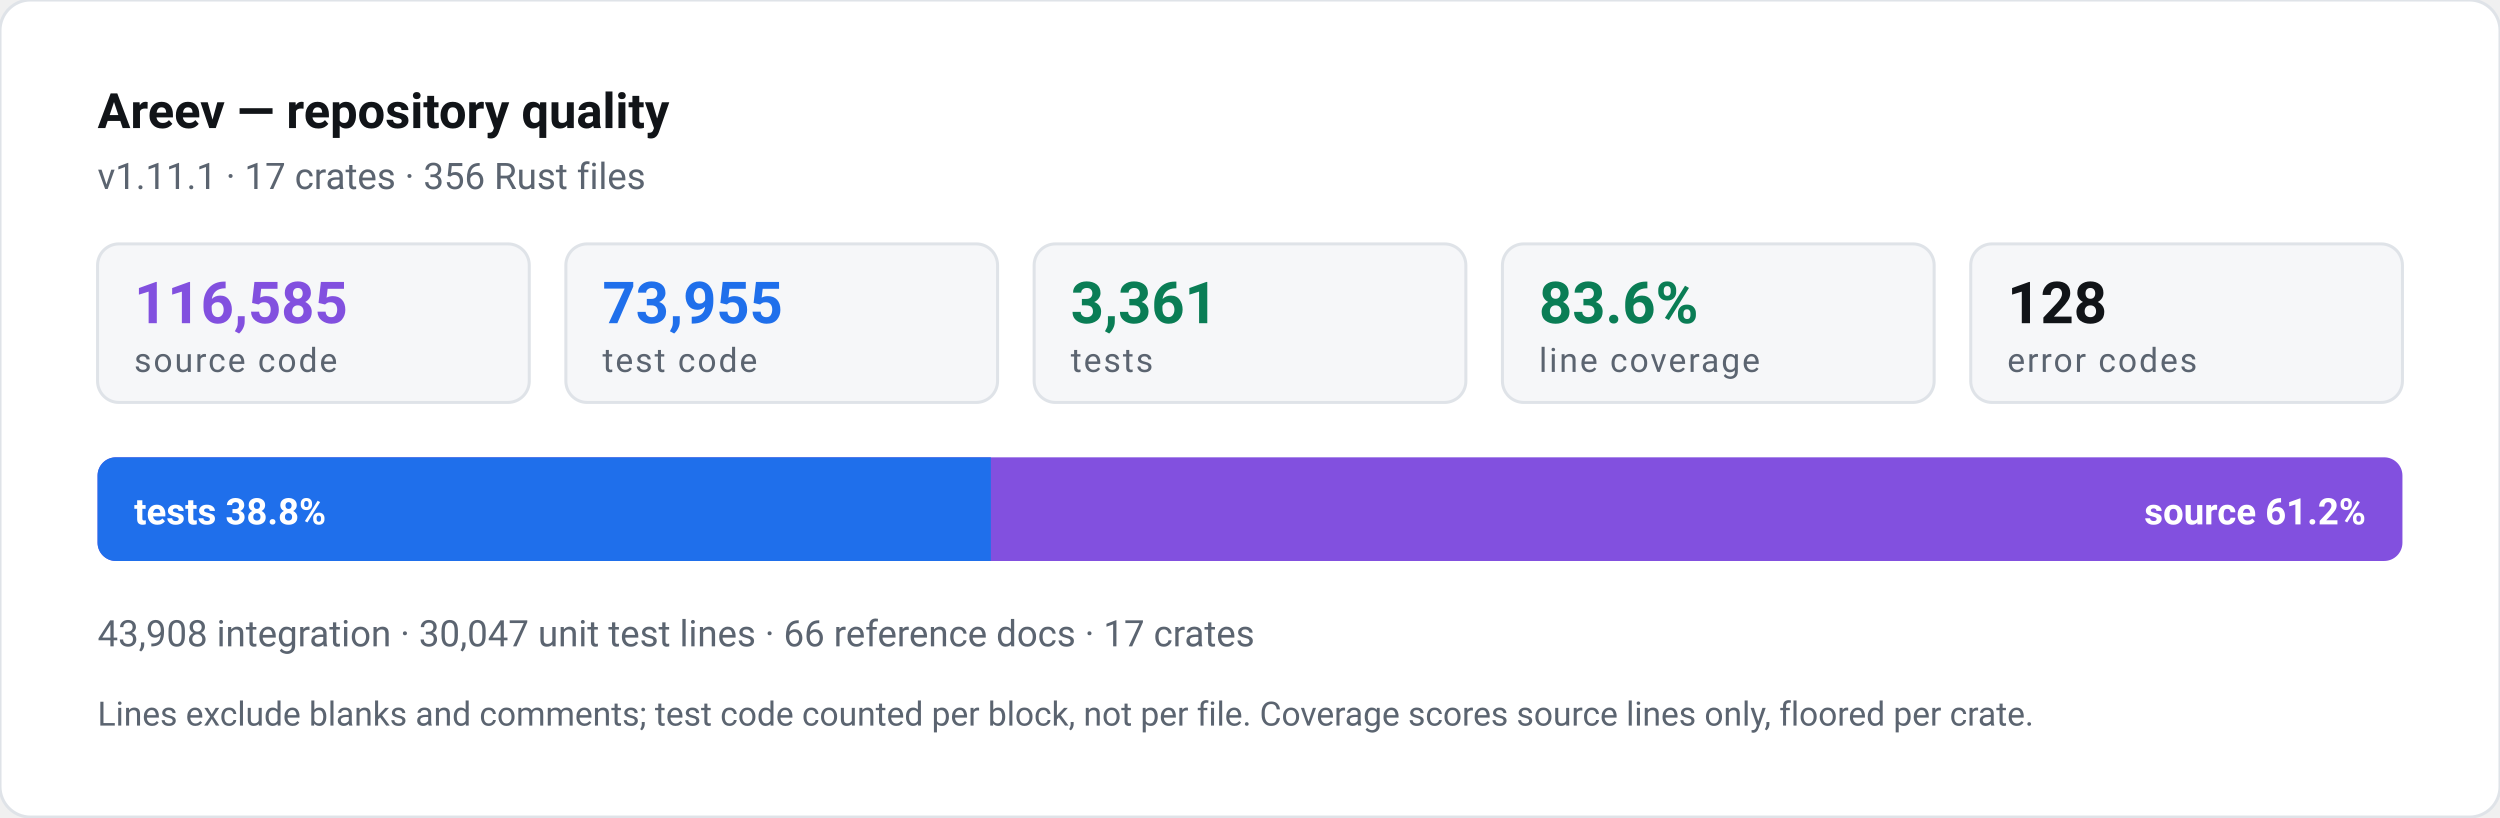
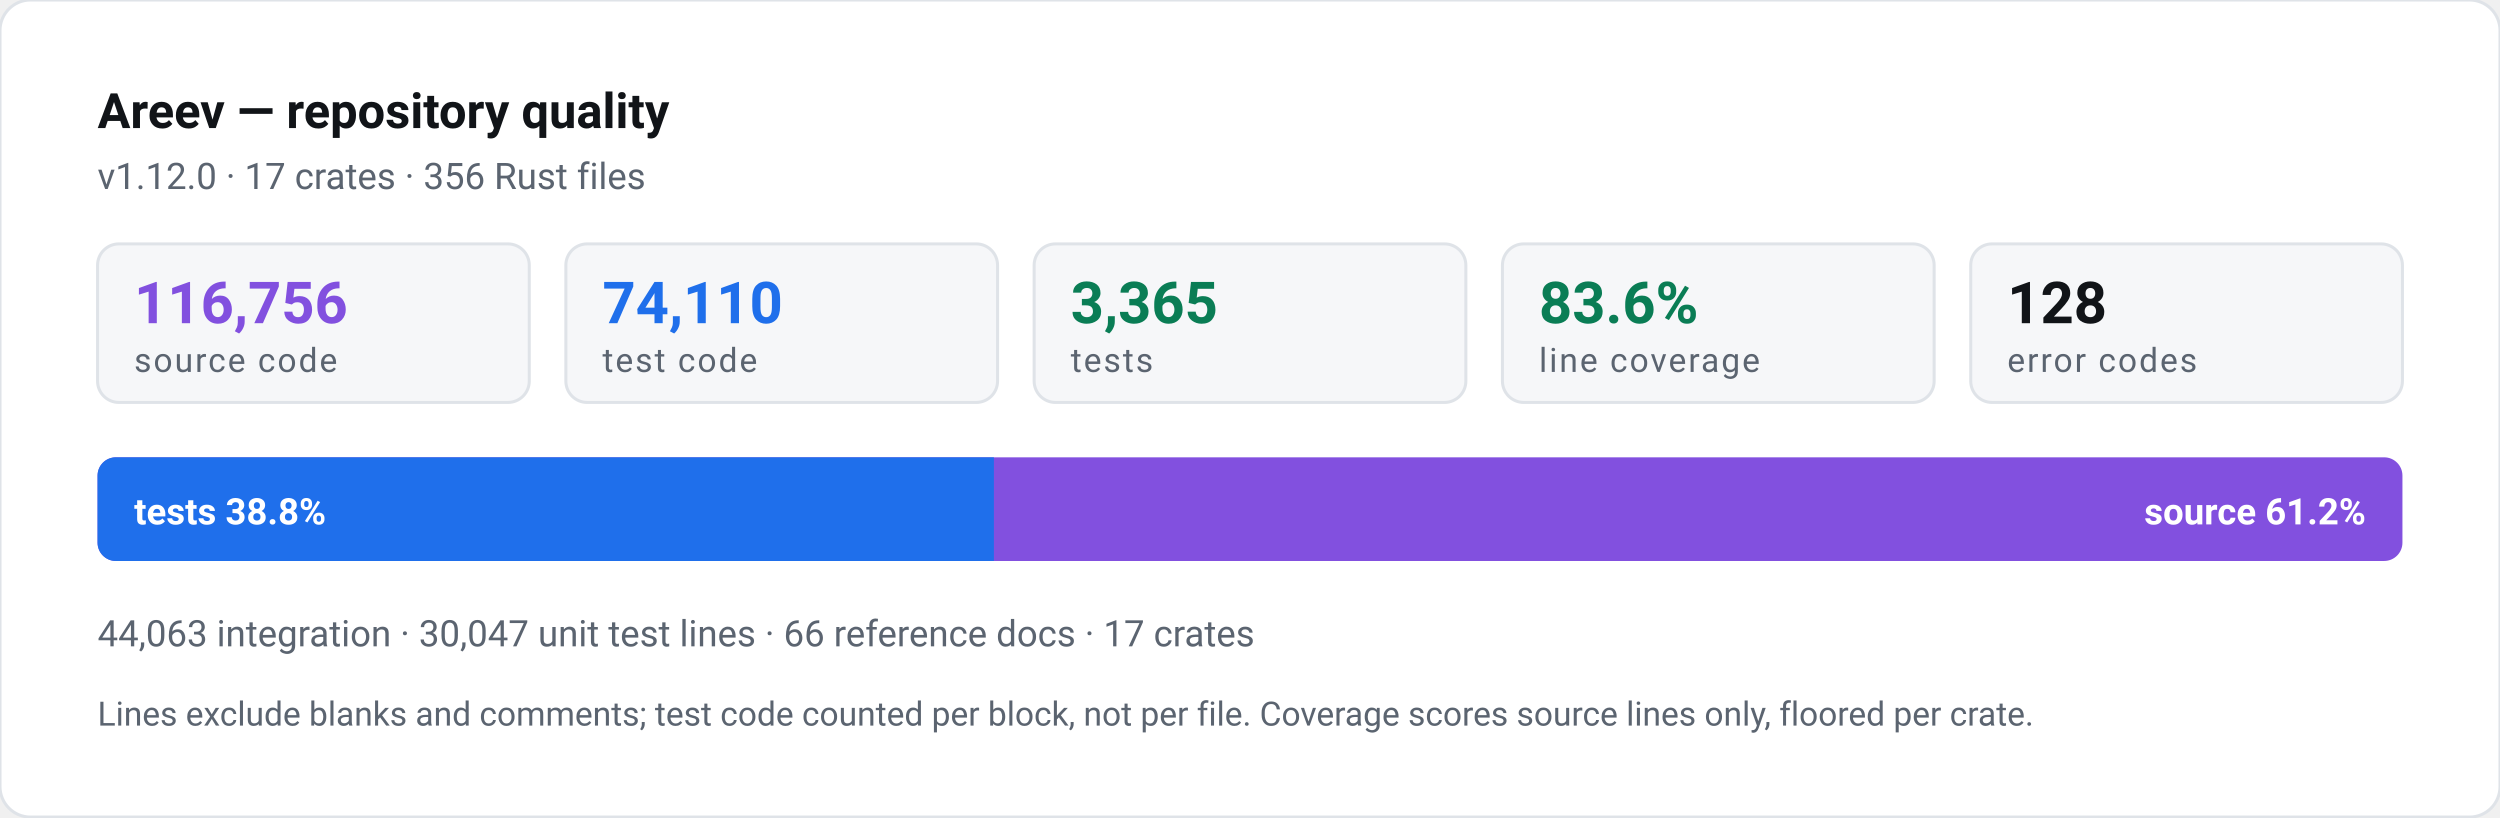
- <svg xmlns="http://www.w3.org/2000/svg" width="820" height="268" viewBox="0 0 820 268" role="img" aria-label="Areev repository quality: 73,955 lines of test code against 116,585 lines of source, 3,361 tests, 83.6% line coverage">
+ <svg xmlns="http://www.w3.org/2000/svg" width="820" height="268" viewBox="0 0 820 268" role="img" aria-label="Areev repository quality: 74,110 lines of test code against 116,756 lines of source, 3,365 tests, 83.6% line coverage">
  <style>text{font-family:ui-sans-serif,-apple-system,"Segoe UI",Roboto,Helvetica,Arial,sans-serif}.n{font-weight:700;font-variant-numeric:tabular-nums}.l{font-size:11px;letter-spacing:.06em;text-transform:uppercase}</style>
  <rect width="820" height="268" rx="10" fill="#ffffff" stroke="#dfe3e8" />
  <text x="32" y="42" class="n" font-size="16" fill="#111418">Areev — repository quality</text>
-   <text x="32" y="62" font-size="12" fill="#5b6470">v1.11.1 · 17 crates · 356 Rust files</text>
+   <text x="32" y="62" font-size="12" fill="#5b6470">v1.12.0 · 17 crates · 356 Rust files</text>
  <rect x="32.0" y="80" width="141.6" height="52" rx="7" fill="#f6f7f9" stroke="#dfe3e8" />
-   <text x="44.0" y="106" class="n" font-size="19" fill="#8250df">116,585</text>
+   <text x="44.0" y="106" class="n" font-size="19" fill="#8250df">116,756</text>
  <text x="44.0" y="122" class="l" fill="#5b6470">source code</text>
  <rect x="185.6" y="80" width="141.6" height="52" rx="7" fill="#f6f7f9" stroke="#dfe3e8" />
-   <text x="197.6" y="106" class="n" font-size="19" fill="#1f6feb">73,955</text>
+   <text x="197.6" y="106" class="n" font-size="19" fill="#1f6feb">74,110</text>
  <text x="197.6" y="122" class="l" fill="#5b6470">test code</text>
  <rect x="339.2" y="80" width="141.6" height="52" rx="7" fill="#f6f7f9" stroke="#dfe3e8" />
-   <text x="351.2" y="106" class="n" font-size="19" fill="#0a7d55">3,361</text>
+   <text x="351.2" y="106" class="n" font-size="19" fill="#0a7d55">3,365</text>
  <text x="351.2" y="122" class="l" fill="#5b6470">tests</text>
  <rect x="492.8" y="80" width="141.6" height="52" rx="7" fill="#f6f7f9" stroke="#dfe3e8" />
  <text x="504.8" y="106" class="n" font-size="19" fill="#0a7d55">83.6%</text>
  <text x="504.8" y="122" class="l" fill="#5b6470">line coverage</text>
  <rect x="646.4" y="80" width="141.6" height="52" rx="7" fill="#f6f7f9" stroke="#dfe3e8" />
  <text x="658.4" y="106" class="n" font-size="19" fill="#111418">128</text>
  <text x="658.4" y="122" class="l" fill="#5b6470">error codes</text>
  <rect x="32" y="150" width="756" height="34" rx="6" fill="#8250df" />
-   <path d="M32 156a6 6 0 0 1 6-6h287v34h-287a6 6 0 0 1-6-6z" fill="#1f6feb" />
+   <path d="M32 156a6 6 0 0 1 6-6h288v34h-288a6 6 0 0 1-6-6z" fill="#1f6feb" />
  <text x="44" y="172" class="n" font-size="12" fill="#ffffff">tests 38.8%</text>
  <text x="776" y="172" class="n" font-size="12" fill="#ffffff" text-anchor="end">source 61.2%</text>
-   <text x="32" y="212" font-size="12" fill="#5b6470">43,908 integration · 30,047 unit test lines · 66 reference docs · 17 crates</text>
+   <text x="32" y="212" font-size="12" fill="#5b6470">44,063 integration · 30,047 unit test lines · 66 reference docs · 17 crates</text>
  <text x="32" y="238" font-size="11" fill="#5b6470">Lines exclude blanks and comments; test code counted per block, not per file. Coverage scores source lines only, floored per crate.</text>
</svg>
